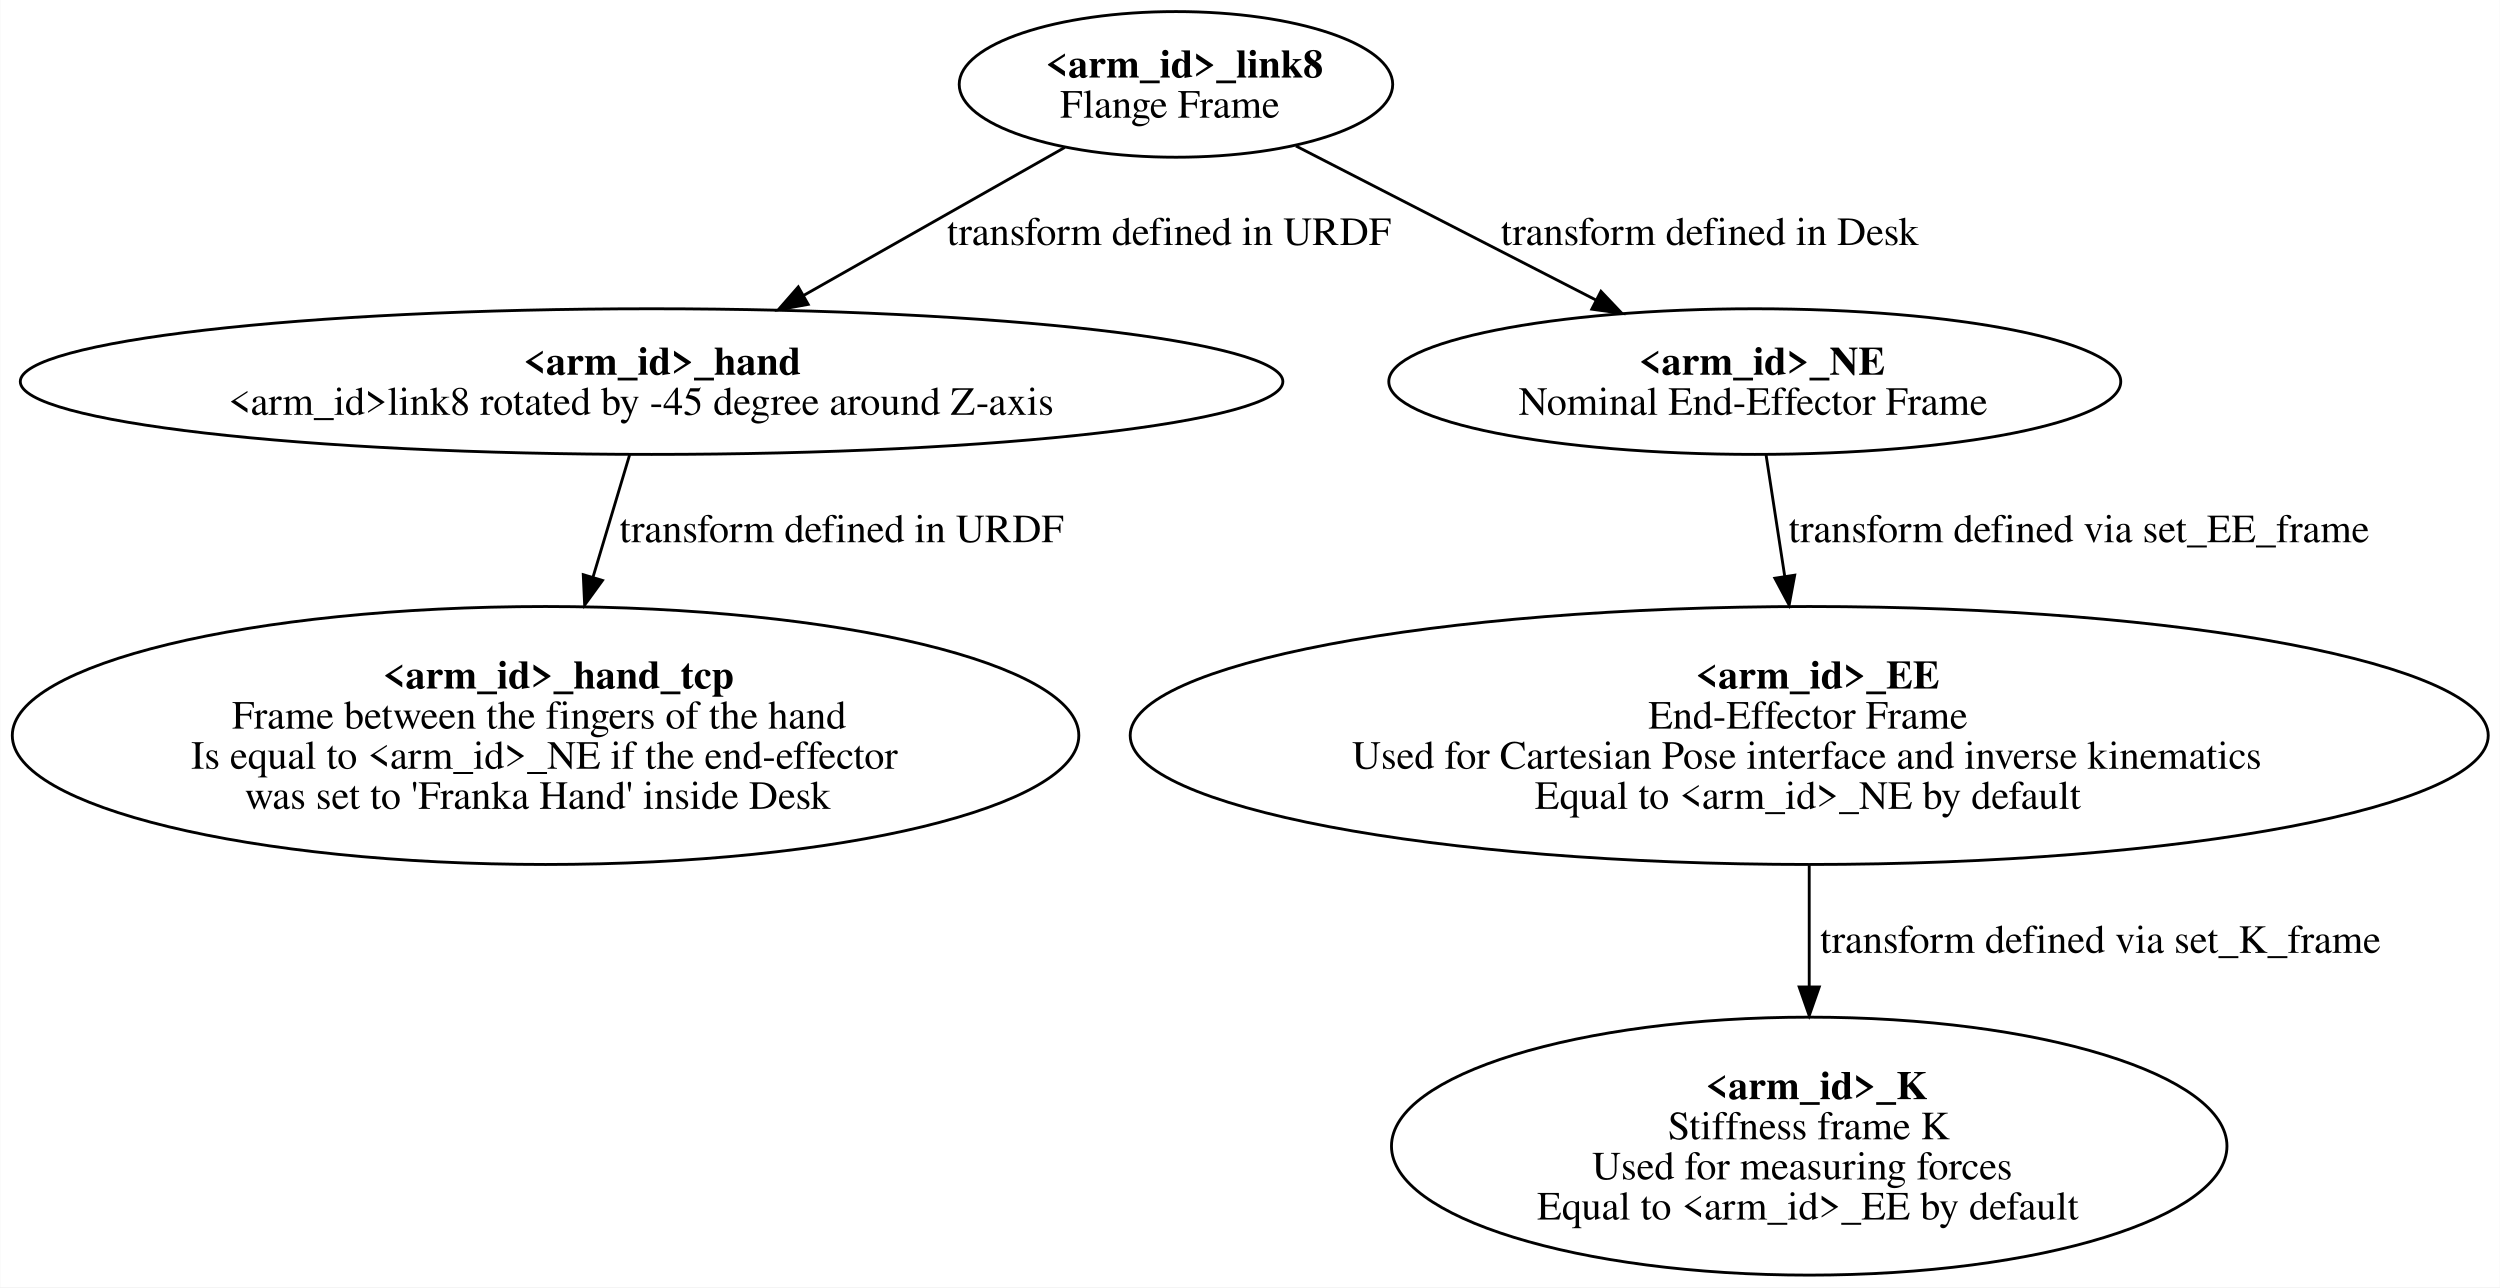
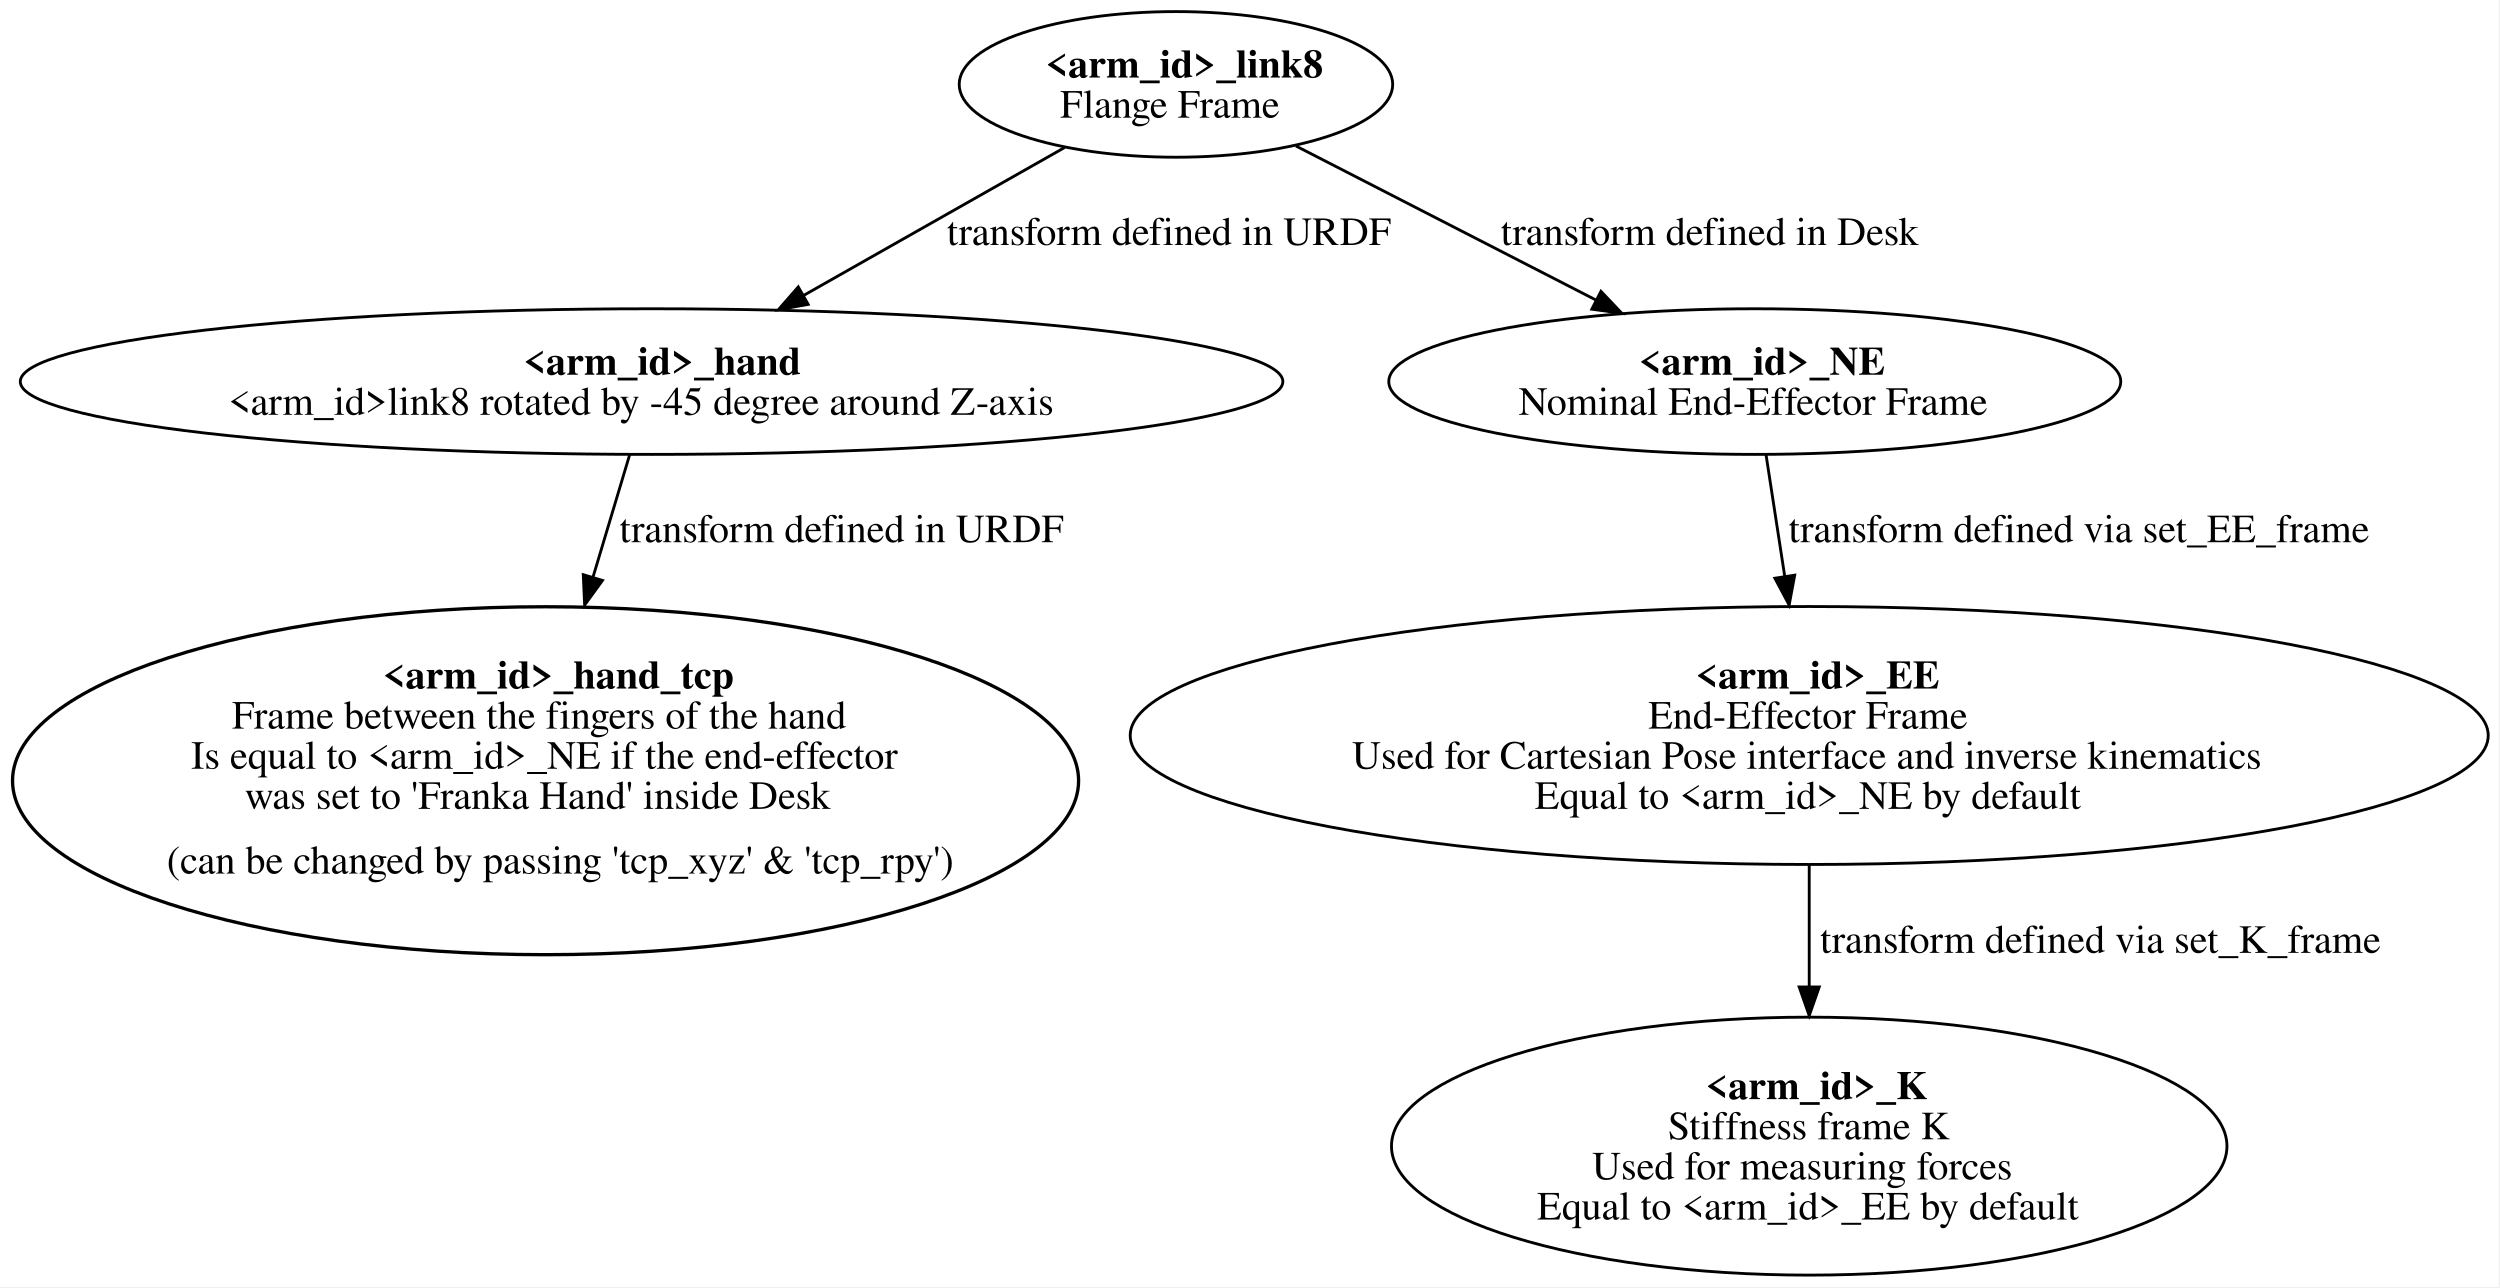
- <svg xmlns="http://www.w3.org/2000/svg" width="872pt" height="449pt" viewBox="0.00 0.00 872.28 449.24">
+ <svg xmlns="http://www.w3.org/2000/svg" width="872pt" height="449pt" viewBox="0.00 0.00 872.28 449.24" version="1.1" id="svg4812">
+   <defs id="defs4816" />
  <g id="graph0" class="graph" transform="scale(1 1) rotate(0) translate(4 445.2427)">
-     <polygon fill="#ffffff" stroke="transparent" points="-4,4 -4,-445.243 868.285,-445.243 868.285,4 -4,4" />
+     <polygon stroke="transparent" points="-4,4 -4,-445.243 868.285,-445.243 868.285,4 " id="polygon4698" transform="translate(-0.3415461,-0.1446939)" style="fill:#ffffff" />
    <g id="node1" class="node">
-       <ellipse fill="none" stroke="#000000" cx="406.3" cy="-415.787" rx="75.642" ry="25.412" />
-       <text text-anchor="start" x="360.687" y="-418.187" font-family="Times,serif" font-weight="bold" font-size="14.00" fill="#000000">&lt;arm_id&gt;_link8</text>
-       <text text-anchor="start" x="365.868" y="-404.187" font-family="Times,serif" font-size="14.00" fill="#000000"> Flange Frame</text>
+       <ellipse fill="none" stroke="#000000" cx="406.3" cy="-415.787" rx="75.642" ry="25.412" id="ellipse4702" />
+       <text text-anchor="start" x="360.687" y="-418.187" font-family="Times,serif" font-weight="bold" font-size="14.00" fill="#000000" id="text4704">&lt;arm_id&gt;_link8</text>
+       <text text-anchor="start" x="365.868" y="-404.187" font-family="Times,serif" font-size="14.00" fill="#000000" id="text4706"> Flange Frame</text>
    </g>
    <g id="node2" class="node">
-       <ellipse fill="none" stroke="#000000" cx="223.3" cy="-312.075" rx="220.312" ry="25.412" />
-       <text text-anchor="start" x="178.47" y="-314.475" font-family="Times,serif" font-weight="bold" font-size="14.00" fill="#000000">&lt;arm_id&gt;_hand</text>
-       <text text-anchor="start" x="75.45" y="-300.475" font-family="Times,serif" font-size="14.00" fill="#000000"> &lt;arm_id&gt;link8 rotated by -45 degree around Z-axis </text>
+       <ellipse fill="none" stroke="#000000" cx="223.3" cy="-312.075" rx="220.312" ry="25.412" id="ellipse4711" />
+       <text text-anchor="start" x="178.47" y="-314.475" font-family="Times,serif" font-weight="bold" font-size="14.00" fill="#000000" id="text4713">&lt;arm_id&gt;_hand</text>
+       <text text-anchor="start" x="75.45" y="-300.475" font-family="Times,serif" font-size="14.00" fill="#000000" id="text4715"> &lt;arm_id&gt;link8 rotated by -45 degree around Z-axis </text>
    </g>
    <g id="edge1" class="edge">
-       <path fill="none" stroke="#000000" d="M367.491,-393.792C340.963,-378.758 305.471,-358.644 276.339,-342.134" />
-       <polygon fill="#000000" stroke="#000000" points="277.945,-339.021 267.519,-337.135 274.493,-345.111 277.945,-339.021" />
-       <text text-anchor="middle" x="403.863" y="-359.731" font-family="Times,serif" font-size="14.00" fill="#000000">transform defined in URDF</text>
+       <path fill="none" stroke="#000000" d="M367.491,-393.792C340.963,-378.758 305.471,-358.644 276.339,-342.134" id="path4720" />
+       <polygon fill="#000000" stroke="#000000" points="277.945,-339.021 267.519,-337.135 274.493,-345.111 277.945,-339.021" id="polygon4722" />
+       <text text-anchor="middle" x="403.863" y="-359.731" font-family="Times,serif" font-size="14.00" fill="#000000" id="text4724">transform defined in URDF</text>
    </g>
    <g id="node4" class="node">
-       <ellipse fill="none" stroke="#000000" cx="608.3" cy="-312.075" rx="127.723" ry="25.412" />
-       <text text-anchor="start" x="567.748" y="-314.475" font-family="Times,serif" font-weight="bold" font-size="14.00" fill="#000000">&lt;arm_id&gt;_NE</text>
-       <text text-anchor="start" x="525.889" y="-300.475" font-family="Times,serif" font-size="14.00" fill="#000000">Nominal End-Effector Frame</text>
+       <ellipse fill="none" stroke="#000000" cx="608.3" cy="-312.075" rx="127.723" ry="25.412" id="ellipse4729" />
+       <text text-anchor="start" x="567.748" y="-314.475" font-family="Times,serif" font-weight="bold" font-size="14.00" fill="#000000" id="text4731">&lt;arm_id&gt;_NE</text>
+       <text text-anchor="start" x="525.889" y="-300.475" font-family="Times,serif" font-size="14.00" fill="#000000" id="text4733">Nominal End-Effector Frame</text>
    </g>
    <g id="edge3" class="edge">
-       <path fill="none" stroke="#000000" d="M448.155,-394.298C478.47,-378.733 519.763,-357.532 552.825,-340.558" />
-       <polygon fill="#000000" stroke="#000000" points="554.618,-343.571 561.916,-335.89 551.421,-337.344 554.618,-343.571" />
-       <text text-anchor="middle" x="592.58" y="-359.731" font-family="Times,serif" font-size="14.00" fill="#000000">transform defined in Desk</text>
+       <path fill="none" stroke="#000000" d="M448.155,-394.298C478.47,-378.733 519.763,-357.532 552.825,-340.558" id="path4738" />
+       <polygon fill="#000000" stroke="#000000" points="554.618,-343.571 561.916,-335.89 551.421,-337.344 554.618,-343.571" id="polygon4740" />
+       <text text-anchor="middle" x="592.58" y="-359.731" font-family="Times,serif" font-size="14.00" fill="#000000" id="text4742">transform defined in Desk</text>
    </g>
    <g id="node3" class="node">
-       <ellipse fill="none" stroke="#000000" cx="186.3" cy="-188.565" rx="186.101" ry="45.011" />
-       <text text-anchor="start" x="129.417" y="-204.964" font-family="Times,serif" font-weight="bold" font-size="14.00" fill="#000000">&lt;arm_id&gt;_hand_tcp</text>
-       <text text-anchor="start" x="76.87" y="-190.964" font-family="Times,serif" font-size="14.00" fill="#000000"> Frame between the fingers of the hand</text>
-       <text text-anchor="start" x="62.566" y="-176.964" font-family="Times,serif" font-size="14.00" fill="#000000">Is equal to &lt;arm_id&gt;_NE if the end-effector</text>
-       <text text-anchor="start" x="81.337" y="-162.964" font-family="Times,serif" font-size="14.00" fill="#000000">was set to 'Franka Hand' inside Desk</text>
+       <ellipse cx="186.3" cy="-172.781" rx="186.02" ry="60.714" id="ellipse4747" style="fill:none;stroke:#000000;stroke-width:1.161" />
+       <text x="129.417" y="-204.964" font-weight="bold" font-size="14.00" id="text4749" text-anchor="start" font-family="Times,serif" fill="#000000">&lt;arm_id&gt;_hand_tcp</text>
+       <text x="76.87" y="-190.964" font-size="14.00" id="text4751" text-anchor="start" font-family="Times,serif" fill="#000000"> Frame between the fingers of the hand</text>
+       <text x="62.566" y="-176.964" font-size="14.00" id="text4753" text-anchor="start" font-family="Times,serif" fill="#000000">Is equal to &lt;arm_id&gt;_NE if the end-effector</text>
+       <text x="81.337" y="-162.964" font-size="14.00" id="text4755" text-anchor="start" font-family="Times,serif" fill="#000000">was set to 'Franka Hand' inside Desk</text>
+       <text xml:space="preserve" style="font-style:normal;font-weight:normal;font-size:30.016px;line-height:1.25;font-family:sans-serif;letter-spacing:0px;word-spacing:0px;fill:#000000;fill-opacity:1;stroke:none;stroke-width:0.75" x="170.432" y="-85.295" id="text4822">
+         <tspan id="tspan4820" x="170.432" y="-58.738" style="stroke-width:0.75" />
+       </text>
+       <text style="font-size:14px;font-family:Times, serif;text-anchor:start;fill:#000000;stroke-width:1" x="54.1" y="-140.382" font-size="14.00" id="text4755-3">(can be changed by passing 'tcp_xyz' &amp; 'tcp_rpy')</text>
    </g>
    <g id="edge2" class="edge">
-       <path fill="none" stroke="#000000" d="M215.634,-286.484C211.918,-274.08 207.302,-258.671 202.84,-243.775" />
-       <polygon fill="#000000" stroke="#000000" points="206.163,-242.673 199.94,-234.098 199.457,-244.681 206.163,-242.673" />
-       <text text-anchor="middle" x="289.613" y="-256.019" font-family="Times,serif" font-size="14.00" fill="#000000"> transform defined in URDF</text>
+       <path fill="none" stroke="#000000" d="M215.634,-286.484C211.918,-274.08 207.302,-258.671 202.84,-243.775" id="path4760" />
+       <polygon fill="#000000" stroke="#000000" points="206.163,-242.673 199.94,-234.098 199.457,-244.681 206.163,-242.673" id="polygon4762" />
+       <text text-anchor="middle" x="289.613" y="-256.019" font-family="Times,serif" font-size="14.00" fill="#000000" id="text4764"> transform defined in URDF</text>
    </g>
    <g id="node5" class="node">
-       <ellipse fill="none" stroke="#000000" cx="627.3" cy="-188.565" rx="236.969" ry="45.011" />
-       <text text-anchor="start" x="587.525" y="-204.964" font-family="Times,serif" font-weight="bold" font-size="14.00" fill="#000000">&lt;arm_id&gt;_EE</text>
-       <text text-anchor="start" x="571.135" y="-190.964" font-family="Times,serif" font-size="14.00" fill="#000000">End-Effector Frame</text>
-       <text text-anchor="start" x="467.727" y="-176.964" font-family="Times,serif" font-size="14.00" fill="#000000">Used for Cartesian Pose interface and inverse kinematics</text>
-       <text text-anchor="start" x="531.538" y="-162.964" font-family="Times,serif" font-size="14.00" fill="#000000">Equal to &lt;arm_id&gt;_NE by default</text>
+       <ellipse fill="none" stroke="#000000" cx="627.3" cy="-188.565" rx="236.969" ry="45.011" id="ellipse4769" />
+       <text text-anchor="start" x="587.525" y="-204.964" font-family="Times,serif" font-weight="bold" font-size="14.00" fill="#000000" id="text4771">&lt;arm_id&gt;_EE</text>
+       <text text-anchor="start" x="571.135" y="-190.964" font-family="Times,serif" font-size="14.00" fill="#000000" id="text4773">End-Effector Frame</text>
+       <text text-anchor="start" x="467.727" y="-176.964" font-family="Times,serif" font-size="14.00" fill="#000000" id="text4775">Used for Cartesian Pose interface and inverse kinematics</text>
+       <text text-anchor="start" x="531.538" y="-162.964" font-family="Times,serif" font-size="14.00" fill="#000000" id="text4777">Equal to &lt;arm_id&gt;_NE by default</text>
    </g>
    <g id="edge4" class="edge">
-       <path fill="none" stroke="#000000" d="M612.237,-286.484C614.127,-274.198 616.47,-258.964 618.741,-244.201" />
-       <polygon fill="#000000" stroke="#000000" points="622.234,-244.513 620.296,-234.098 615.316,-243.449 622.234,-244.513" />
-       <text text-anchor="middle" x="721.452" y="-256.019" font-family="Times,serif" font-size="14.00" fill="#000000">  transform defined via set_EE_frame</text>
+       <path fill="none" stroke="#000000" d="M612.237,-286.484C614.127,-274.198 616.47,-258.964 618.741,-244.201" id="path4782" />
+       <polygon fill="#000000" stroke="#000000" points="622.234,-244.513 620.296,-234.098 615.316,-243.449 622.234,-244.513" id="polygon4784" />
+       <text text-anchor="middle" x="721.452" y="-256.019" font-family="Times,serif" font-size="14.00" fill="#000000" id="text4786">  transform defined via set_EE_frame</text>
    </g>
    <g id="node6" class="node">
-       <ellipse fill="none" stroke="#000000" cx="627.3" cy="-45.255" rx="145.786" ry="45.011" />
-       <text text-anchor="start" x="591.024" y="-61.655" font-family="Times,serif" font-weight="bold" font-size="14.00" fill="#000000">&lt;arm_id&gt;_K</text>
-       <text text-anchor="start" x="577.932" y="-47.655" font-family="Times,serif" font-size="14.00" fill="#000000">Stiffness frame K</text>
-       <text text-anchor="start" x="551.501" y="-33.655" font-family="Times,serif" font-size="14.00" fill="#000000"> Used for measuring forces</text>
-       <text text-anchor="start" x="532.315" y="-19.655" font-family="Times,serif" font-size="14.00" fill="#000000">Equal to &lt;arm_id&gt;_EE by default</text>
+       <ellipse fill="none" stroke="#000000" cx="627.3" cy="-45.255" rx="145.786" ry="45.011" id="ellipse4791" />
+       <text text-anchor="start" x="591.024" y="-61.655" font-family="Times,serif" font-weight="bold" font-size="14.00" fill="#000000" id="text4793">&lt;arm_id&gt;_K</text>
+       <text text-anchor="start" x="577.932" y="-47.655" font-family="Times,serif" font-size="14.00" fill="#000000" id="text4795">Stiffness frame K</text>
+       <text text-anchor="start" x="551.501" y="-33.655" font-family="Times,serif" font-size="14.00" fill="#000000" id="text4797"> Used for measuring forces</text>
+       <text text-anchor="start" x="532.315" y="-19.655" font-family="Times,serif" font-size="14.00" fill="#000000" id="text4799">Equal to &lt;arm_id&gt;_EE by default</text>
    </g>
    <g id="edge5" class="edge">
-       <path fill="none" stroke="#000000" d="M627.3,-143.22C627.3,-129.759 627.3,-114.859 627.3,-100.827" />
-       <polygon fill="#000000" stroke="#000000" points="630.8,-100.796 627.3,-90.796 623.8,-100.796 630.8,-100.796" />
-       <text text-anchor="middle" x="728.953" y="-112.71" font-family="Times,serif" font-size="14.00" fill="#000000">  transform defined via set_K_frame</text>
+       <path fill="none" stroke="#000000" d="M627.3,-143.22C627.3,-129.759 627.3,-114.859 627.3,-100.827" id="path4804" />
+       <polygon fill="#000000" stroke="#000000" points="630.8,-100.796 627.3,-90.796 623.8,-100.796 630.8,-100.796" id="polygon4806" />
+       <text text-anchor="middle" x="728.953" y="-112.71" font-family="Times,serif" font-size="14.00" fill="#000000" id="text4808">  transform defined via set_K_frame</text>
    </g>
  </g>
</svg>
